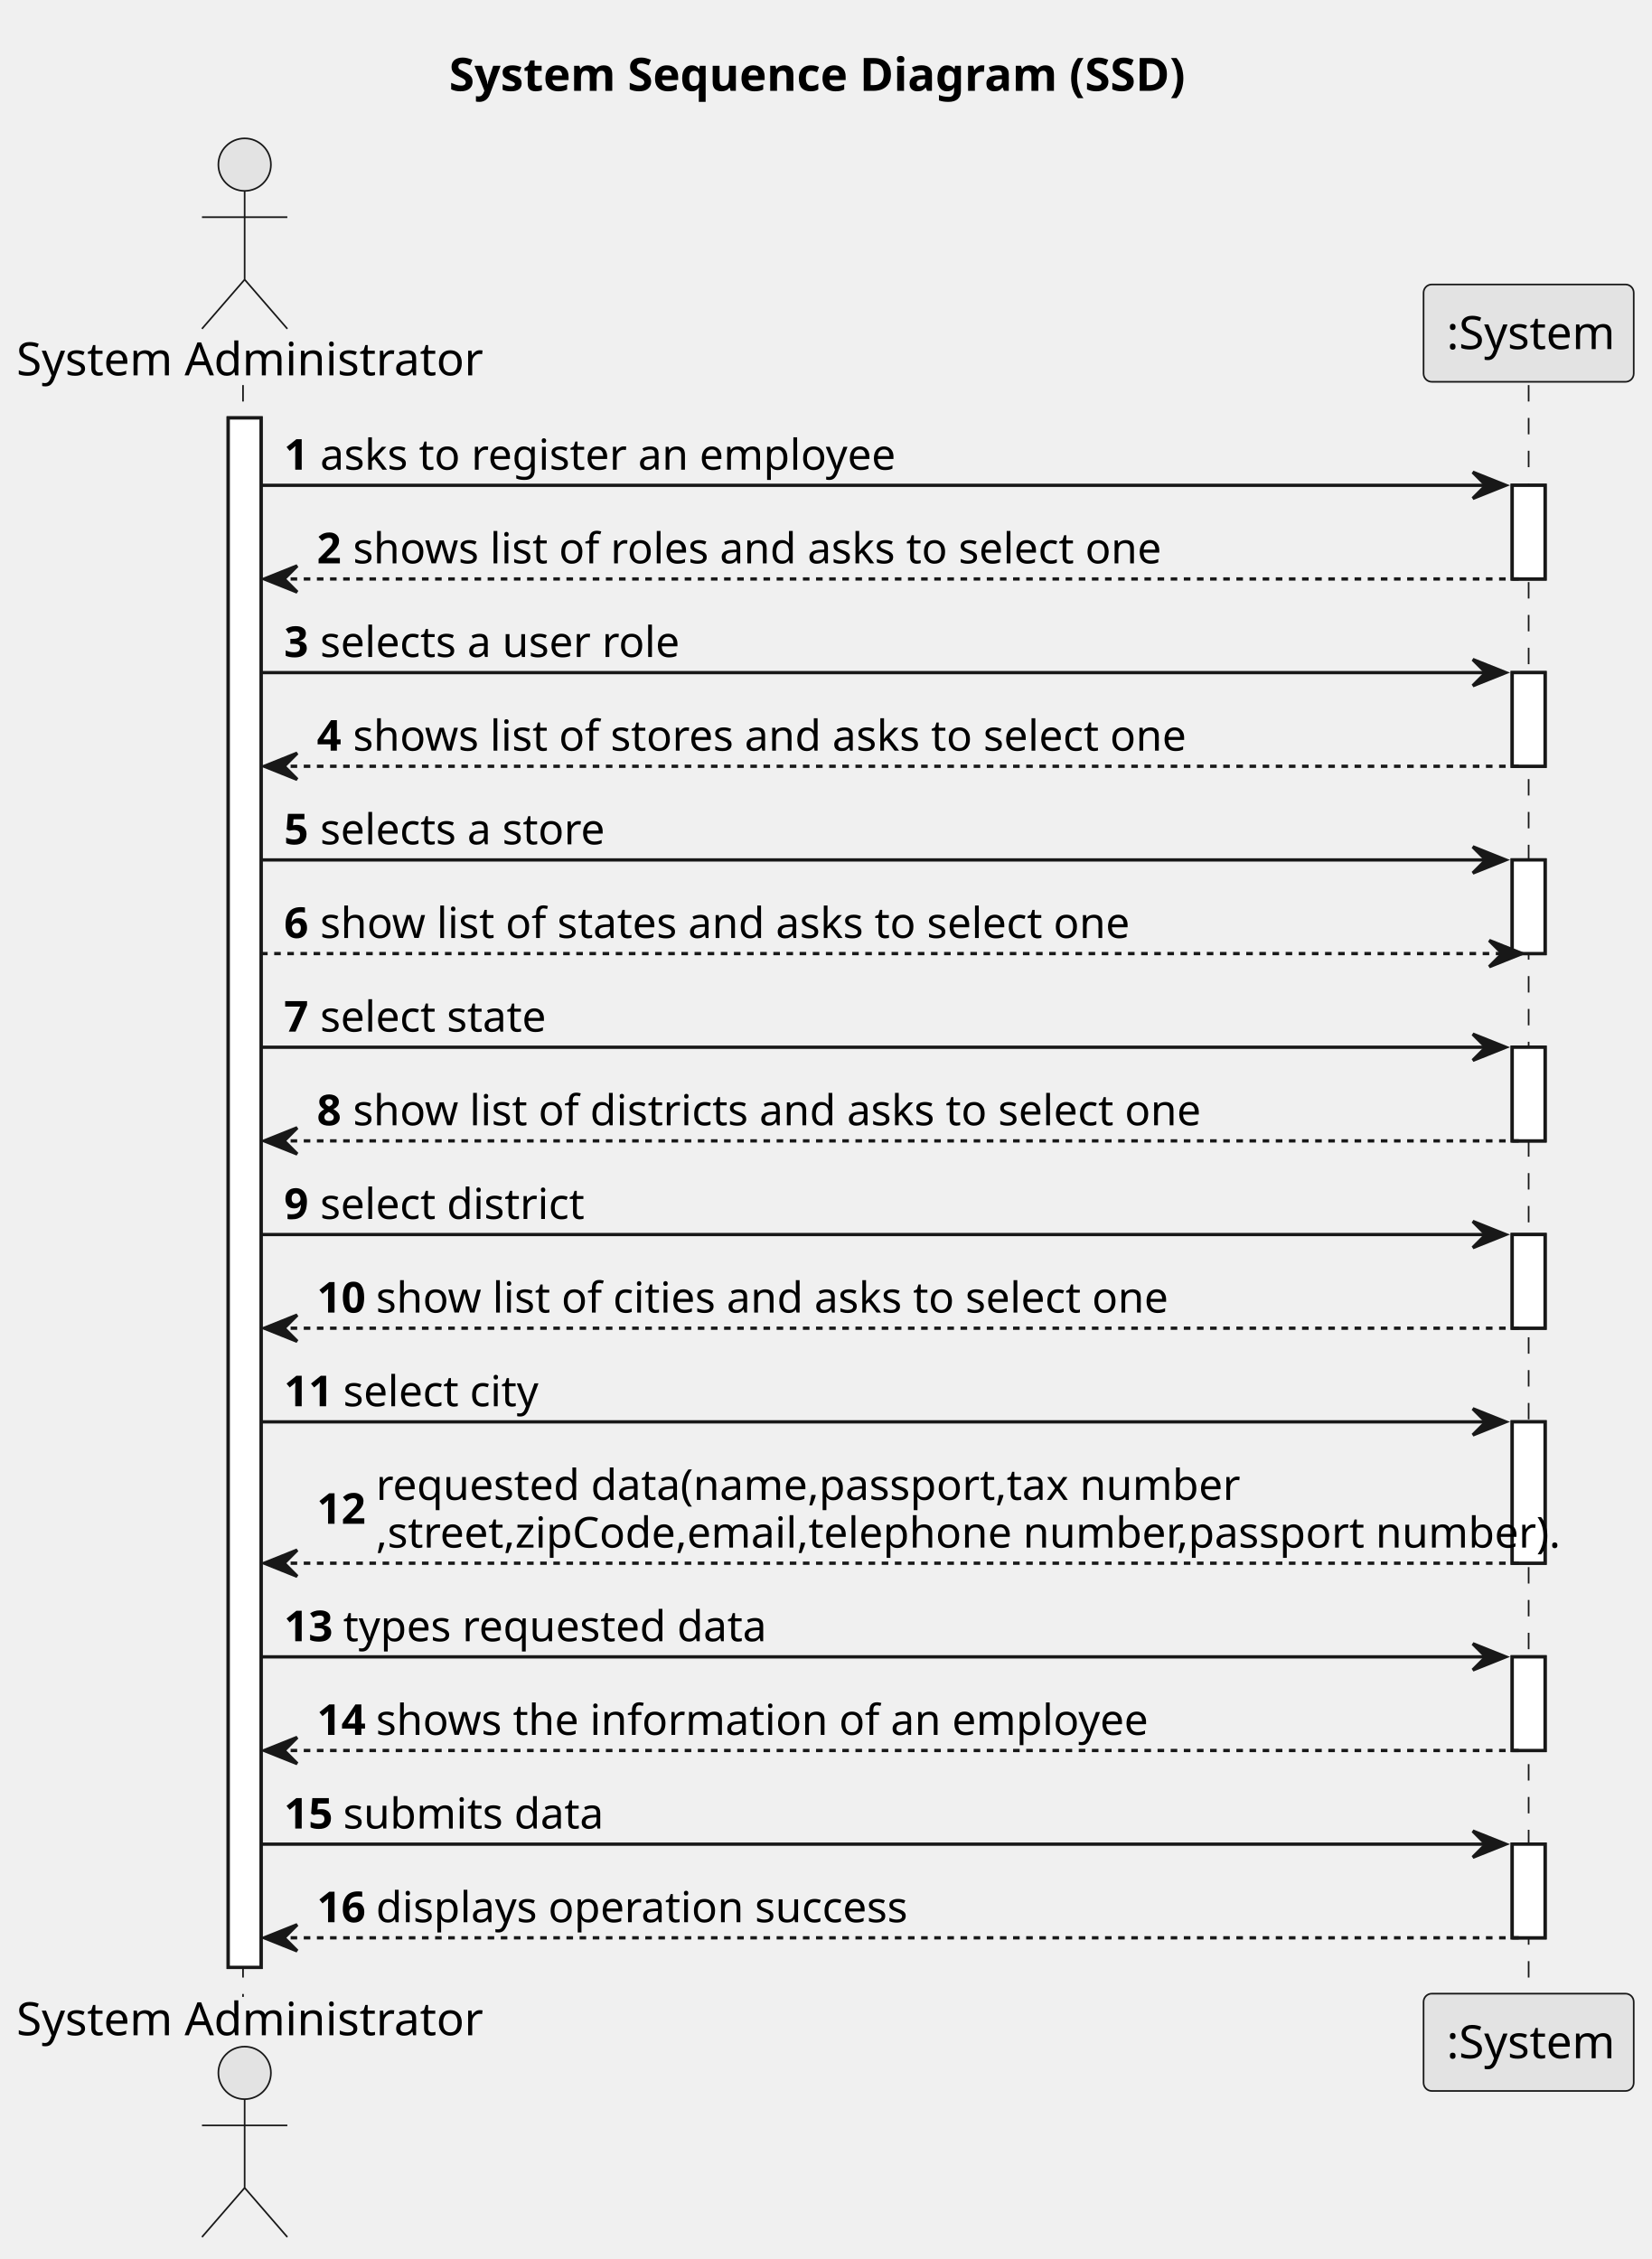
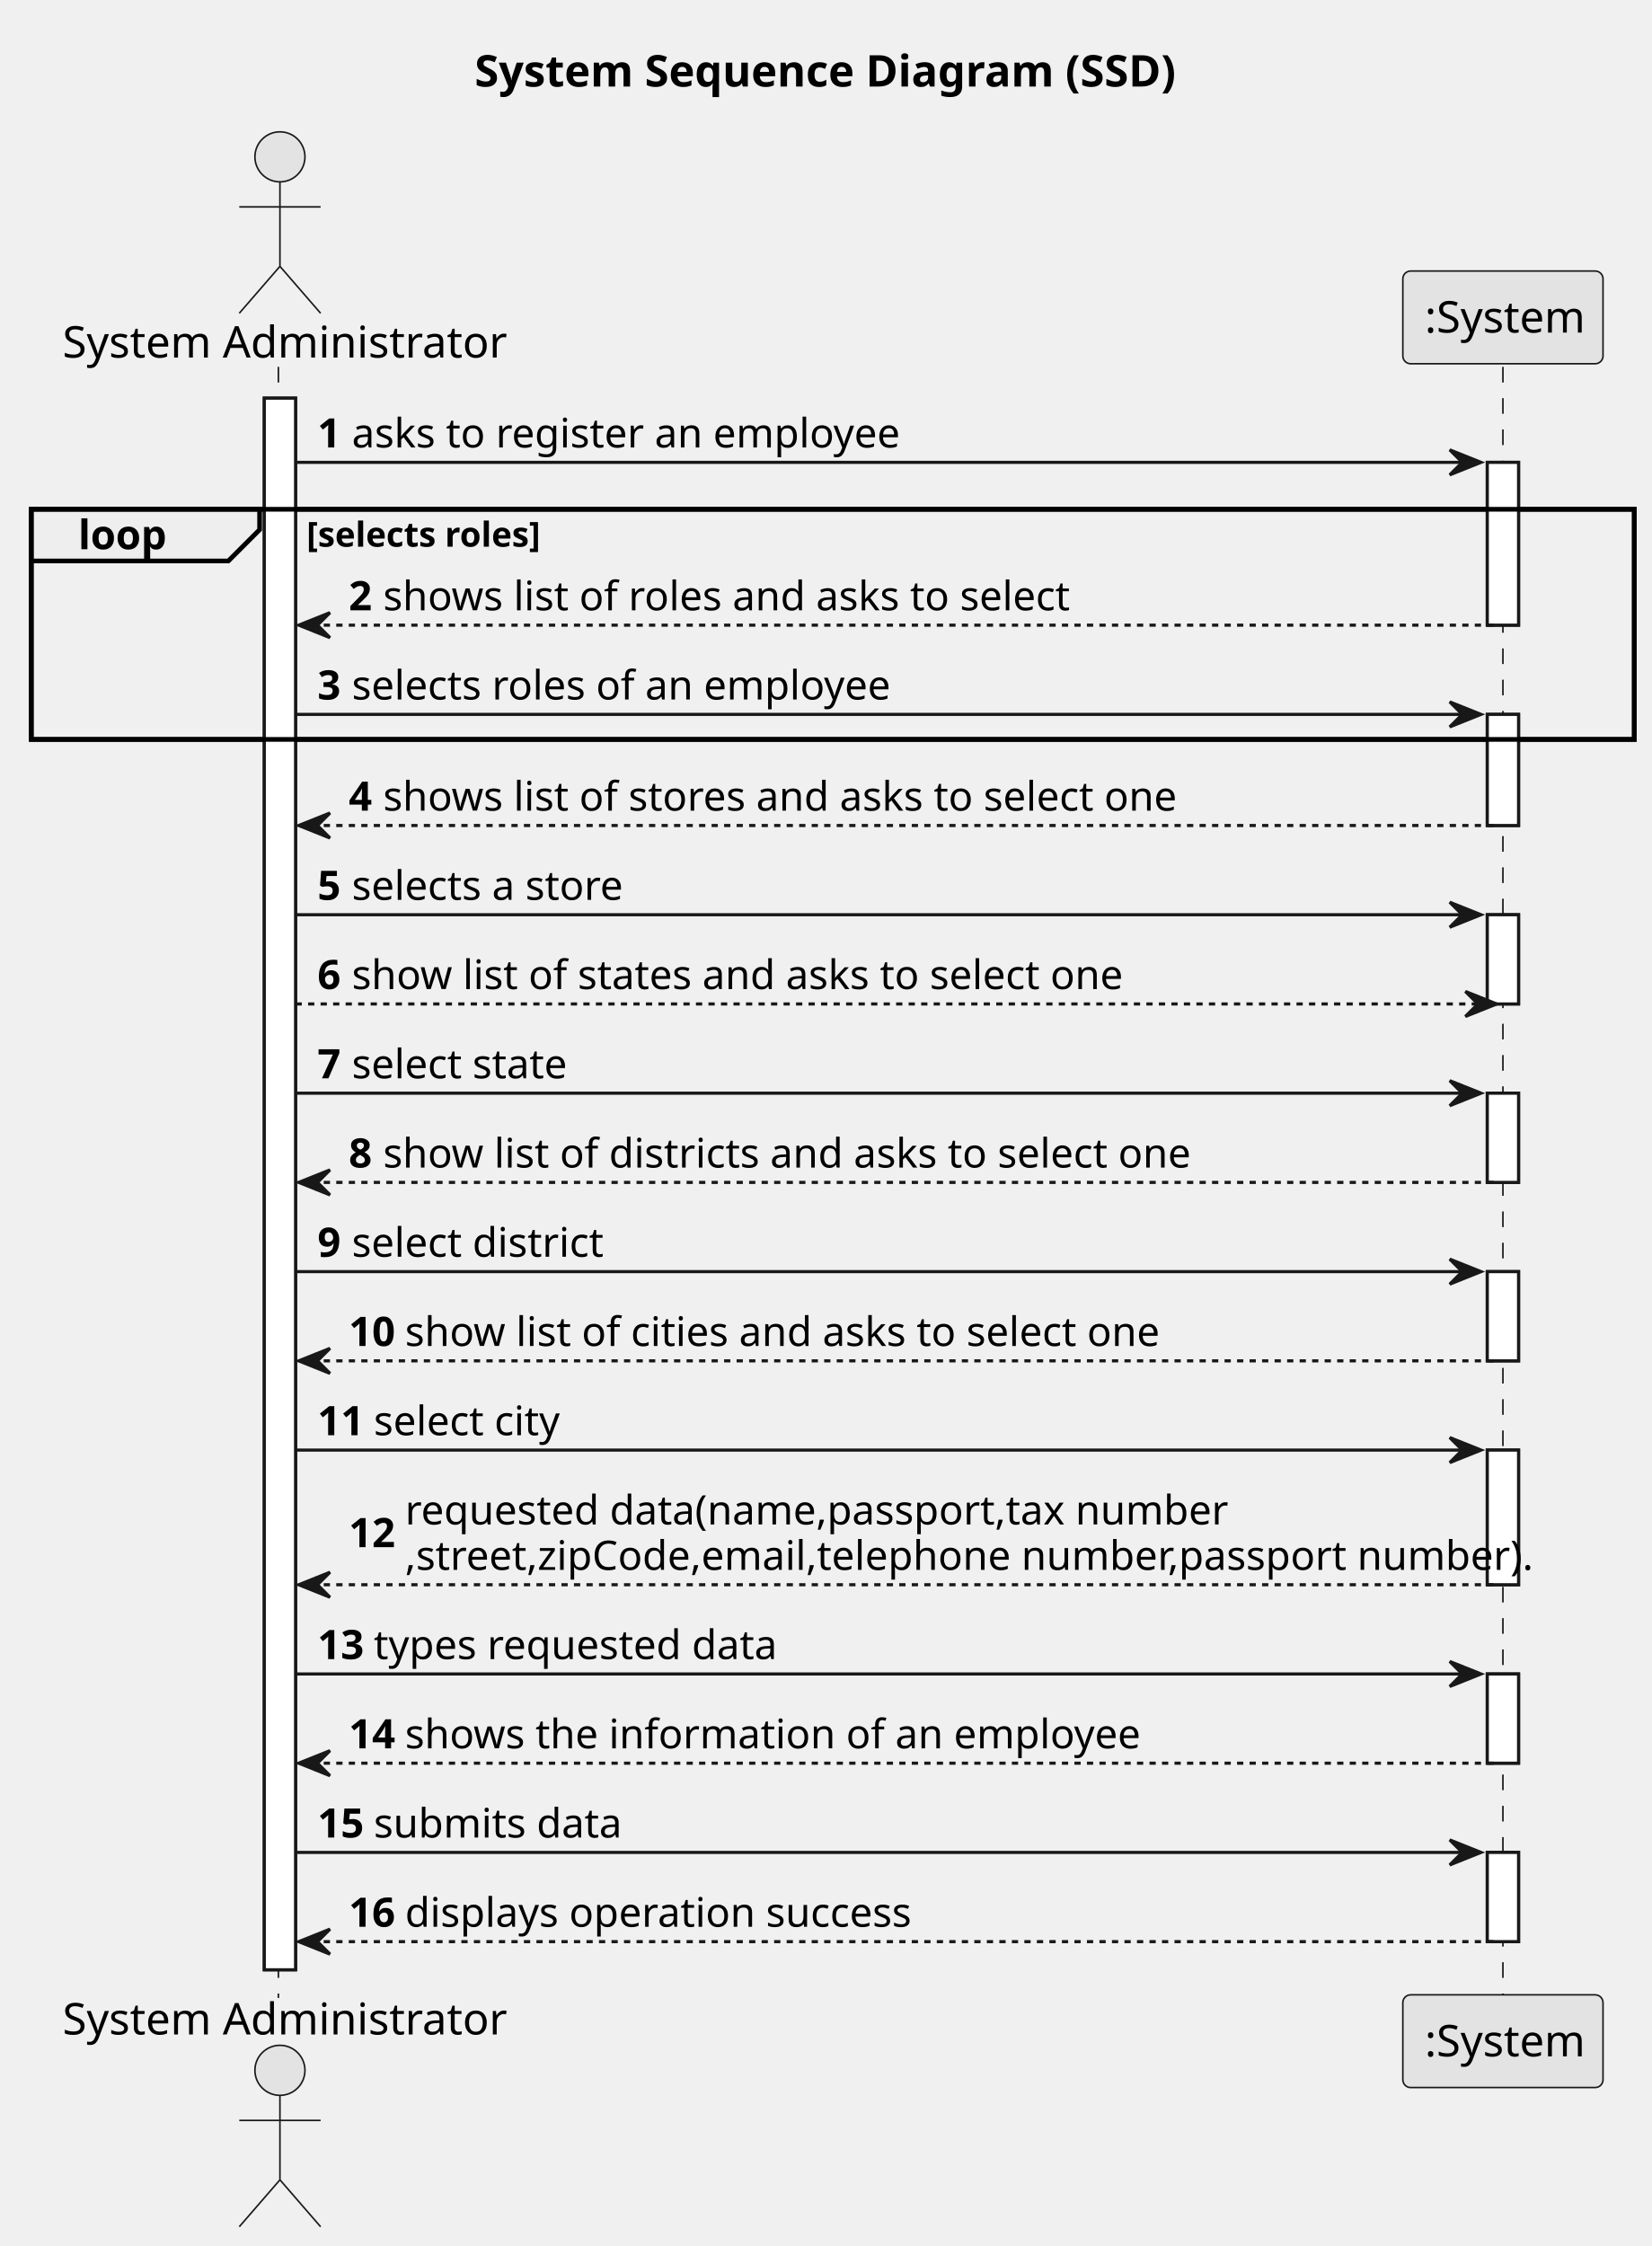
- <svg xmlns="http://www.w3.org/2000/svg" contentStyleType="text/css" height="688px" preserveAspectRatio="none" style="width:503px;height:688px;background:#FFFFFF;" version="1.1" viewBox="0 0 503 688" width="503px" zoomAndPan="magnify">
+ <svg xmlns="http://www.w3.org/2000/svg" contentStyleType="text/css" height="718px" preserveAspectRatio="none" style="width:528px;height:718px;background:#FFFFFF;" version="1.1" viewBox="0 0 528 718" width="528px" zoomAndPan="magnify">
  <defs />
  <g>
-     <text fill="#000000" font-family="sans-serif" font-size="14" font-weight="bold" lengthAdjust="spacing" textLength="228" x="136.75" y="27.674">System Sequence Diagram (SSD)</text>
-     <rect fill="#FFFFFF" height="471.898" style="stroke:#181818;stroke-width:1.0;" width="10" x="69.5" y="127.281" />
-     <rect fill="#FFFFFF" height="28.523" style="stroke:#181818;stroke-width:1.0;" width="10" x="460.5" y="147.805" />
-     <rect fill="#FFFFFF" height="28.523" style="stroke:#181818;stroke-width:1.0;" width="10" x="460.5" y="204.852" />
-     <rect fill="#FFFFFF" height="28.523" style="stroke:#181818;stroke-width:1.0;" width="10" x="460.5" y="261.898" />
-     <rect fill="#FFFFFF" height="28.523" style="stroke:#181818;stroke-width:1.0;" width="10" x="460.5" y="318.945" />
-     <rect fill="#FFFFFF" height="28.523" style="stroke:#181818;stroke-width:1.0;" width="10" x="460.5" y="375.992" />
-     <rect fill="#FFFFFF" height="43.047" style="stroke:#181818;stroke-width:1.0;" width="10" x="460.5" y="433.039" />
-     <rect fill="#FFFFFF" height="28.523" style="stroke:#181818;stroke-width:1.0;" width="10" x="460.5" y="504.609" />
-     <rect fill="#FFFFFF" height="28.523" style="stroke:#181818;stroke-width:1.0;" width="10" x="460.5" y="561.656" />
-     <line style="stroke:#181818;stroke-width:0.5;stroke-dasharray:5.0,5.0;" x1="74" x2="74" y1="117.281" y2="608.18" />
-     <line style="stroke:#181818;stroke-width:0.5;stroke-dasharray:5.0,5.0;" x1="465.5" x2="465.5" y1="117.281" y2="608.18" />
-     <text fill="#000000" font-family="sans-serif" font-size="14" lengthAdjust="spacing" textLength="133" x="5" y="114.314">System Administrator</text>
-     <ellipse cx="74.5" cy="50.141" fill="#E3E3E3" rx="8" ry="8" style="stroke:#181818;stroke-width:0.5;" />
-     <path d="M74.5,58.141 L74.5,85.141 M61.5,66.141 L87.5,66.141 M74.5,85.141 L61.5,100.141 M74.5,85.141 L87.5,100.141 " fill="none" style="stroke:#181818;stroke-width:0.5;" />
-     <text fill="#000000" font-family="sans-serif" font-size="14" lengthAdjust="spacing" textLength="133" x="5" y="619.854">System Administrator</text>
-     <ellipse cx="74.5" cy="631.32" fill="#E3E3E3" rx="8" ry="8" style="stroke:#181818;stroke-width:0.5;" />
-     <path d="M74.5,639.32 L74.5,666.32 M61.5,647.32 L87.5,647.32 M74.5,666.32 L61.5,681.32 M74.5,666.32 L87.5,681.32 " fill="none" style="stroke:#181818;stroke-width:0.5;" />
-     <rect fill="#E3E3E3" height="29.641" rx="2.5" ry="2.5" style="stroke:#181818;stroke-width:0.5;" width="64" x="433.5" y="86.641" />
-     <text fill="#000000" font-family="sans-serif" font-size="14" lengthAdjust="spacing" textLength="50" x="440.5" y="106.314">:System</text>
-     <rect fill="#E3E3E3" height="29.641" rx="2.5" ry="2.5" style="stroke:#181818;stroke-width:0.5;" width="64" x="433.5" y="607.18" />
-     <text fill="#000000" font-family="sans-serif" font-size="14" lengthAdjust="spacing" textLength="50" x="440.5" y="626.854">:System</text>
-     <rect fill="#FFFFFF" height="471.898" style="stroke:#181818;stroke-width:1.0;" width="10" x="69.5" y="127.281" />
-     <rect fill="#FFFFFF" height="28.523" style="stroke:#181818;stroke-width:1.0;" width="10" x="460.5" y="147.805" />
-     <rect fill="#FFFFFF" height="28.523" style="stroke:#181818;stroke-width:1.0;" width="10" x="460.5" y="204.852" />
-     <rect fill="#FFFFFF" height="28.523" style="stroke:#181818;stroke-width:1.0;" width="10" x="460.5" y="261.898" />
-     <rect fill="#FFFFFF" height="28.523" style="stroke:#181818;stroke-width:1.0;" width="10" x="460.5" y="318.945" />
-     <rect fill="#FFFFFF" height="28.523" style="stroke:#181818;stroke-width:1.0;" width="10" x="460.5" y="375.992" />
-     <rect fill="#FFFFFF" height="43.047" style="stroke:#181818;stroke-width:1.0;" width="10" x="460.5" y="433.039" />
-     <rect fill="#FFFFFF" height="28.523" style="stroke:#181818;stroke-width:1.0;" width="10" x="460.5" y="504.609" />
-     <rect fill="#FFFFFF" height="28.523" style="stroke:#181818;stroke-width:1.0;" width="10" x="460.5" y="561.656" />
-     <polygon fill="#181818" points="448.5,143.805,458.5,147.805,448.5,151.805,452.5,147.805" style="stroke:#181818;stroke-width:1.0;" />
-     <line style="stroke:#181818;stroke-width:1.0;" x1="79.5" x2="454.5" y1="147.805" y2="147.805" />
-     <text fill="#000000" font-family="sans-serif" font-size="13" font-weight="bold" lengthAdjust="spacing" textLength="7" x="86.5" y="143.05">1</text>
-     <text fill="#000000" font-family="sans-serif" font-size="13" lengthAdjust="spacing" textLength="168" x="97.5" y="143.05">asks to register an employee</text>
-     <polygon fill="#181818" points="90.5,172.328,80.5,176.328,90.5,180.328,86.5,176.328" style="stroke:#181818;stroke-width:1.0;" />
-     <line style="stroke:#181818;stroke-width:1.0;stroke-dasharray:2.0,2.0;" x1="84.5" x2="464.5" y1="176.328" y2="176.328" />
-     <text fill="#000000" font-family="sans-serif" font-size="13" font-weight="bold" lengthAdjust="spacing" textLength="7" x="96.5" y="171.573">2</text>
-     <text fill="#000000" font-family="sans-serif" font-size="13" lengthAdjust="spacing" textLength="240" x="107.5" y="171.573">shows list of roles and asks to select one</text>
-     <polygon fill="#181818" points="448.5,200.852,458.5,204.852,448.5,208.852,452.5,204.852" style="stroke:#181818;stroke-width:1.0;" />
-     <line style="stroke:#181818;stroke-width:1.0;" x1="79.5" x2="454.5" y1="204.852" y2="204.852" />
-     <text fill="#000000" font-family="sans-serif" font-size="13" font-weight="bold" lengthAdjust="spacing" textLength="7" x="86.5" y="200.097">3</text>
-     <text fill="#000000" font-family="sans-serif" font-size="13" lengthAdjust="spacing" textLength="107" x="97.5" y="200.097">selects a user role</text>
-     <polygon fill="#181818" points="90.5,229.375,80.5,233.375,90.5,237.375,86.5,233.375" style="stroke:#181818;stroke-width:1.0;" />
-     <line style="stroke:#181818;stroke-width:1.0;stroke-dasharray:2.0,2.0;" x1="84.5" x2="464.5" y1="233.375" y2="233.375" />
-     <text fill="#000000" font-family="sans-serif" font-size="13" font-weight="bold" lengthAdjust="spacing" textLength="7" x="96.5" y="228.62">4</text>
-     <text fill="#000000" font-family="sans-serif" font-size="13" lengthAdjust="spacing" textLength="248" x="107.5" y="228.62">shows list of stores and asks to select one</text>
-     <polygon fill="#181818" points="448.5,257.898,458.5,261.898,448.5,265.898,452.5,261.898" style="stroke:#181818;stroke-width:1.0;" />
-     <line style="stroke:#181818;stroke-width:1.0;" x1="79.5" x2="454.5" y1="261.898" y2="261.898" />
-     <text fill="#000000" font-family="sans-serif" font-size="13" font-weight="bold" lengthAdjust="spacing" textLength="7" x="86.5" y="257.144">5</text>
-     <text fill="#000000" font-family="sans-serif" font-size="13" lengthAdjust="spacing" textLength="86" x="97.5" y="257.144">selects a store</text>
-     <polygon fill="#181818" points="453.5,286.422,463.5,290.422,453.5,294.422,457.5,290.422" style="stroke:#181818;stroke-width:1.0;" />
-     <line style="stroke:#181818;stroke-width:1.0;stroke-dasharray:2.0,2.0;" x1="79.5" x2="459.5" y1="290.422" y2="290.422" />
-     <text fill="#000000" font-family="sans-serif" font-size="13" font-weight="bold" lengthAdjust="spacing" textLength="7" x="86.5" y="285.667">6</text>
-     <text fill="#000000" font-family="sans-serif" font-size="13" lengthAdjust="spacing" textLength="241" x="97.5" y="285.667">show list of states and asks to select one</text>
-     <polygon fill="#181818" points="448.5,314.945,458.5,318.945,448.5,322.945,452.5,318.945" style="stroke:#181818;stroke-width:1.0;" />
-     <line style="stroke:#181818;stroke-width:1.0;" x1="79.5" x2="454.5" y1="318.945" y2="318.945" />
-     <text fill="#000000" font-family="sans-serif" font-size="13" font-weight="bold" lengthAdjust="spacing" textLength="7" x="86.5" y="314.19">7</text>
-     <text fill="#000000" font-family="sans-serif" font-size="13" lengthAdjust="spacing" textLength="68" x="97.5" y="314.19">select state</text>
-     <polygon fill="#181818" points="90.5,343.469,80.5,347.469,90.5,351.469,86.5,347.469" style="stroke:#181818;stroke-width:1.0;" />
-     <line style="stroke:#181818;stroke-width:1.0;stroke-dasharray:2.0,2.0;" x1="84.5" x2="464.5" y1="347.469" y2="347.469" />
-     <text fill="#000000" font-family="sans-serif" font-size="13" font-weight="bold" lengthAdjust="spacing" textLength="7" x="96.5" y="342.714">8</text>
-     <text fill="#000000" font-family="sans-serif" font-size="13" lengthAdjust="spacing" textLength="251" x="107.5" y="342.714">show list of districts and asks to select one</text>
-     <polygon fill="#181818" points="448.5,371.992,458.5,375.992,448.5,379.992,452.5,375.992" style="stroke:#181818;stroke-width:1.0;" />
-     <line style="stroke:#181818;stroke-width:1.0;" x1="79.5" x2="454.5" y1="375.992" y2="375.992" />
-     <text fill="#000000" font-family="sans-serif" font-size="13" font-weight="bold" lengthAdjust="spacing" textLength="7" x="86.5" y="371.237">9</text>
-     <text fill="#000000" font-family="sans-serif" font-size="13" lengthAdjust="spacing" textLength="78" x="97.5" y="371.237">select district</text>
-     <polygon fill="#181818" points="90.5,400.516,80.5,404.516,90.5,408.516,86.5,404.516" style="stroke:#181818;stroke-width:1.0;" />
-     <line style="stroke:#181818;stroke-width:1.0;stroke-dasharray:2.0,2.0;" x1="84.5" x2="464.5" y1="404.516" y2="404.516" />
-     <text fill="#000000" font-family="sans-serif" font-size="13" font-weight="bold" lengthAdjust="spacing" textLength="14" x="96.5" y="399.761">10</text>
-     <text fill="#000000" font-family="sans-serif" font-size="13" lengthAdjust="spacing" textLength="236" x="114.5" y="399.761">show list of cities and asks to select one</text>
-     <polygon fill="#181818" points="448.5,429.039,458.5,433.039,448.5,437.039,452.5,433.039" style="stroke:#181818;stroke-width:1.0;" />
-     <line style="stroke:#181818;stroke-width:1.0;" x1="79.5" x2="454.5" y1="433.039" y2="433.039" />
-     <text fill="#000000" font-family="sans-serif" font-size="13" font-weight="bold" lengthAdjust="spacing" textLength="14" x="86.5" y="428.284">11</text>
-     <text fill="#000000" font-family="sans-serif" font-size="13" lengthAdjust="spacing" textLength="60" x="104.5" y="428.284">select city</text>
-     <polygon fill="#181818" points="90.5,472.086,80.5,476.086,90.5,480.086,86.5,476.086" style="stroke:#181818;stroke-width:1.0;" />
-     <line style="stroke:#181818;stroke-width:1.0;stroke-dasharray:2.0,2.0;" x1="84.5" x2="464.5" y1="476.086" y2="476.086" />
-     <text fill="#000000" font-family="sans-serif" font-size="13" font-weight="bold" lengthAdjust="spacing" textLength="14" x="96.5" y="464.069">12</text>
-     <text fill="#000000" font-family="sans-serif" font-size="13" lengthAdjust="spacing" textLength="245" x="114.5" y="456.808">requested data(name,passport,tax number</text>
-     <text fill="#000000" font-family="sans-serif" font-size="13" lengthAdjust="spacing" textLength="339" x="114.5" y="471.331">,street,zipCode,email,telephone number,passport number).</text>
-     <polygon fill="#181818" points="448.5,500.609,458.5,504.609,448.5,508.609,452.5,504.609" style="stroke:#181818;stroke-width:1.0;" />
-     <line style="stroke:#181818;stroke-width:1.0;" x1="79.5" x2="454.5" y1="504.609" y2="504.609" />
-     <text fill="#000000" font-family="sans-serif" font-size="13" font-weight="bold" lengthAdjust="spacing" textLength="14" x="86.5" y="499.854">13</text>
-     <text fill="#000000" font-family="sans-serif" font-size="13" lengthAdjust="spacing" textLength="122" x="104.5" y="499.854">types requested data</text>
-     <polygon fill="#181818" points="90.5,529.133,80.5,533.133,90.5,537.133,86.5,533.133" style="stroke:#181818;stroke-width:1.0;" />
-     <line style="stroke:#181818;stroke-width:1.0;stroke-dasharray:2.0,2.0;" x1="84.5" x2="464.5" y1="533.133" y2="533.133" />
-     <text fill="#000000" font-family="sans-serif" font-size="13" font-weight="bold" lengthAdjust="spacing" textLength="14" x="96.5" y="528.378">14</text>
-     <text fill="#000000" font-family="sans-serif" font-size="13" lengthAdjust="spacing" textLength="218" x="114.5" y="528.378">shows the information of an employee</text>
-     <polygon fill="#181818" points="448.5,557.656,458.5,561.656,448.5,565.656,452.5,561.656" style="stroke:#181818;stroke-width:1.0;" />
-     <line style="stroke:#181818;stroke-width:1.0;" x1="79.5" x2="454.5" y1="561.656" y2="561.656" />
-     <text fill="#000000" font-family="sans-serif" font-size="13" font-weight="bold" lengthAdjust="spacing" textLength="14" x="86.5" y="556.901">15</text>
-     <text fill="#000000" font-family="sans-serif" font-size="13" lengthAdjust="spacing" textLength="75" x="104.5" y="556.901">submits data</text>
-     <polygon fill="#181818" points="90.5,586.18,80.5,590.18,90.5,594.18,86.5,590.18" style="stroke:#181818;stroke-width:1.0;" />
-     <line style="stroke:#181818;stroke-width:1.0;stroke-dasharray:2.0,2.0;" x1="84.5" x2="464.5" y1="590.18" y2="590.18" />
-     <text fill="#000000" font-family="sans-serif" font-size="13" font-weight="bold" lengthAdjust="spacing" textLength="14" x="96.5" y="585.425">16</text>
-     <text fill="#000000" font-family="sans-serif" font-size="13" lengthAdjust="spacing" textLength="158" x="114.5" y="585.425">displays operation success</text>
+     <text fill="#000000" font-family="sans-serif" font-size="14" font-weight="bold" lengthAdjust="spacing" textLength="228" x="151.75" y="27.674">System Sequence Diagram (SSD)</text>
+     <rect fill="#FFFFFF" height="502.422" style="stroke:#181818;stroke-width:1.0;" width="10" x="84.5" y="127.281" />
+     <rect fill="#FFFFFF" height="52.047" style="stroke:#181818;stroke-width:1.0;" width="10" x="475.5" y="147.805" />
+     <rect fill="#FFFFFF" height="35.523" style="stroke:#181818;stroke-width:1.0;" width="10" x="475.5" y="228.375" />
+     <rect fill="#FFFFFF" height="28.523" style="stroke:#181818;stroke-width:1.0;" width="10" x="475.5" y="292.422" />
+     <rect fill="#FFFFFF" height="28.523" style="stroke:#181818;stroke-width:1.0;" width="10" x="475.5" y="349.469" />
+     <rect fill="#FFFFFF" height="28.523" style="stroke:#181818;stroke-width:1.0;" width="10" x="475.5" y="406.516" />
+     <rect fill="#FFFFFF" height="43.047" style="stroke:#181818;stroke-width:1.0;" width="10" x="475.5" y="463.562" />
+     <rect fill="#FFFFFF" height="28.523" style="stroke:#181818;stroke-width:1.0;" width="10" x="475.5" y="535.133" />
+     <rect fill="#FFFFFF" height="28.523" style="stroke:#181818;stroke-width:1.0;" width="10" x="475.5" y="592.18" />
+     <rect fill="none" height="73.57" style="stroke:#000000;stroke-width:1.5;" width="512.5" x="10" y="162.805" />
+     <line style="stroke:#181818;stroke-width:0.5;stroke-dasharray:5.0,5.0;" x1="89" x2="89" y1="117.281" y2="638.703" />
+     <line style="stroke:#181818;stroke-width:0.5;stroke-dasharray:5.0,5.0;" x1="480.5" x2="480.5" y1="117.281" y2="638.703" />
+     <text fill="#000000" font-family="sans-serif" font-size="14" lengthAdjust="spacing" textLength="133" x="20" y="114.314">System Administrator</text>
+     <ellipse cx="89.5" cy="50.141" fill="#E3E3E3" rx="8" ry="8" style="stroke:#181818;stroke-width:0.5;" />
+     <path d="M89.5,58.141 L89.5,85.141 M76.5,66.141 L102.5,66.141 M89.5,85.141 L76.5,100.141 M89.5,85.141 L102.5,100.141 " fill="none" style="stroke:#181818;stroke-width:0.5;" />
+     <text fill="#000000" font-family="sans-serif" font-size="14" lengthAdjust="spacing" textLength="133" x="20" y="650.377">System Administrator</text>
+     <ellipse cx="89.5" cy="661.844" fill="#E3E3E3" rx="8" ry="8" style="stroke:#181818;stroke-width:0.5;" />
+     <path d="M89.5,669.844 L89.5,696.844 M76.5,677.844 L102.5,677.844 M89.5,696.844 L76.5,711.844 M89.5,696.844 L102.5,711.844 " fill="none" style="stroke:#181818;stroke-width:0.5;" />
+     <rect fill="#E3E3E3" height="29.641" rx="2.5" ry="2.5" style="stroke:#181818;stroke-width:0.5;" width="64" x="448.5" y="86.641" />
+     <text fill="#000000" font-family="sans-serif" font-size="14" lengthAdjust="spacing" textLength="50" x="455.5" y="106.314">:System</text>
+     <rect fill="#E3E3E3" height="29.641" rx="2.5" ry="2.5" style="stroke:#181818;stroke-width:0.5;" width="64" x="448.5" y="637.703" />
+     <text fill="#000000" font-family="sans-serif" font-size="14" lengthAdjust="spacing" textLength="50" x="455.5" y="657.377">:System</text>
+     <rect fill="#FFFFFF" height="502.422" style="stroke:#181818;stroke-width:1.0;" width="10" x="84.5" y="127.281" />
+     <rect fill="#FFFFFF" height="52.047" style="stroke:#181818;stroke-width:1.0;" width="10" x="475.5" y="147.805" />
+     <rect fill="#FFFFFF" height="35.523" style="stroke:#181818;stroke-width:1.0;" width="10" x="475.5" y="228.375" />
+     <rect fill="#FFFFFF" height="28.523" style="stroke:#181818;stroke-width:1.0;" width="10" x="475.5" y="292.422" />
+     <rect fill="#FFFFFF" height="28.523" style="stroke:#181818;stroke-width:1.0;" width="10" x="475.5" y="349.469" />
+     <rect fill="#FFFFFF" height="28.523" style="stroke:#181818;stroke-width:1.0;" width="10" x="475.5" y="406.516" />
+     <rect fill="#FFFFFF" height="43.047" style="stroke:#181818;stroke-width:1.0;" width="10" x="475.5" y="463.562" />
+     <rect fill="#FFFFFF" height="28.523" style="stroke:#181818;stroke-width:1.0;" width="10" x="475.5" y="535.133" />
+     <rect fill="#FFFFFF" height="28.523" style="stroke:#181818;stroke-width:1.0;" width="10" x="475.5" y="592.18" />
+     <polygon fill="#181818" points="463.5,143.805,473.5,147.805,463.5,151.805,467.5,147.805" style="stroke:#181818;stroke-width:1.0;" />
+     <line style="stroke:#181818;stroke-width:1.0;" x1="94.5" x2="469.5" y1="147.805" y2="147.805" />
+     <text fill="#000000" font-family="sans-serif" font-size="13" font-weight="bold" lengthAdjust="spacing" textLength="7" x="101.5" y="143.05">1</text>
+     <text fill="#000000" font-family="sans-serif" font-size="13" lengthAdjust="spacing" textLength="168" x="112.5" y="143.05">asks to register an employee</text>
+     <path d="M10,162.805 L83,162.805 L83,169.328 L73,179.328 L10,179.328 L10,162.805 " fill="#EEEEEE" style="stroke:#000000;stroke-width:1.5;" />
+     <rect fill="none" height="73.57" style="stroke:#000000;stroke-width:1.5;" width="512.5" x="10" y="162.805" />
+     <text fill="#000000" font-family="sans-serif" font-size="13" font-weight="bold" lengthAdjust="spacing" textLength="28" x="25" y="175.573">loop</text>
+     <text fill="#000000" font-family="sans-serif" font-size="11" font-weight="bold" lengthAdjust="spacing" textLength="81" x="98" y="174.763">[selects roles]</text>
+     <polygon fill="#181818" points="105.5,195.852,95.5,199.852,105.5,203.852,101.5,199.852" style="stroke:#181818;stroke-width:1.0;" />
+     <line style="stroke:#181818;stroke-width:1.0;stroke-dasharray:2.0,2.0;" x1="99.5" x2="479.5" y1="199.852" y2="199.852" />
+     <text fill="#000000" font-family="sans-serif" font-size="13" font-weight="bold" lengthAdjust="spacing" textLength="7" x="111.5" y="195.097">2</text>
+     <text fill="#000000" font-family="sans-serif" font-size="13" lengthAdjust="spacing" textLength="215" x="122.5" y="195.097">shows list of roles and asks to select</text>
+     <polygon fill="#181818" points="463.5,224.375,473.5,228.375,463.5,232.375,467.5,228.375" style="stroke:#181818;stroke-width:1.0;" />
+     <line style="stroke:#181818;stroke-width:1.0;" x1="94.5" x2="469.5" y1="228.375" y2="228.375" />
+     <text fill="#000000" font-family="sans-serif" font-size="13" font-weight="bold" lengthAdjust="spacing" textLength="7" x="101.5" y="223.62">3</text>
+     <text fill="#000000" font-family="sans-serif" font-size="13" lengthAdjust="spacing" textLength="166" x="112.5" y="223.62">selects roles of an employee</text>
+     <polygon fill="#181818" points="105.5,259.898,95.5,263.898,105.5,267.898,101.5,263.898" style="stroke:#181818;stroke-width:1.0;" />
+     <line style="stroke:#181818;stroke-width:1.0;stroke-dasharray:2.0,2.0;" x1="99.5" x2="479.5" y1="263.898" y2="263.898" />
+     <text fill="#000000" font-family="sans-serif" font-size="13" font-weight="bold" lengthAdjust="spacing" textLength="7" x="111.5" y="259.144">4</text>
+     <text fill="#000000" font-family="sans-serif" font-size="13" lengthAdjust="spacing" textLength="248" x="122.5" y="259.144">shows list of stores and asks to select one</text>
+     <polygon fill="#181818" points="463.5,288.422,473.5,292.422,463.5,296.422,467.5,292.422" style="stroke:#181818;stroke-width:1.0;" />
+     <line style="stroke:#181818;stroke-width:1.0;" x1="94.5" x2="469.5" y1="292.422" y2="292.422" />
+     <text fill="#000000" font-family="sans-serif" font-size="13" font-weight="bold" lengthAdjust="spacing" textLength="7" x="101.5" y="287.667">5</text>
+     <text fill="#000000" font-family="sans-serif" font-size="13" lengthAdjust="spacing" textLength="86" x="112.5" y="287.667">selects a store</text>
+     <polygon fill="#181818" points="468.5,316.945,478.5,320.945,468.5,324.945,472.5,320.945" style="stroke:#181818;stroke-width:1.0;" />
+     <line style="stroke:#181818;stroke-width:1.0;stroke-dasharray:2.0,2.0;" x1="94.5" x2="474.5" y1="320.945" y2="320.945" />
+     <text fill="#000000" font-family="sans-serif" font-size="13" font-weight="bold" lengthAdjust="spacing" textLength="7" x="101.5" y="316.19">6</text>
+     <text fill="#000000" font-family="sans-serif" font-size="13" lengthAdjust="spacing" textLength="241" x="112.5" y="316.19">show list of states and asks to select one</text>
+     <polygon fill="#181818" points="463.5,345.469,473.5,349.469,463.5,353.469,467.5,349.469" style="stroke:#181818;stroke-width:1.0;" />
+     <line style="stroke:#181818;stroke-width:1.0;" x1="94.5" x2="469.5" y1="349.469" y2="349.469" />
+     <text fill="#000000" font-family="sans-serif" font-size="13" font-weight="bold" lengthAdjust="spacing" textLength="7" x="101.5" y="344.714">7</text>
+     <text fill="#000000" font-family="sans-serif" font-size="13" lengthAdjust="spacing" textLength="68" x="112.5" y="344.714">select state</text>
+     <polygon fill="#181818" points="105.5,373.992,95.5,377.992,105.5,381.992,101.5,377.992" style="stroke:#181818;stroke-width:1.0;" />
+     <line style="stroke:#181818;stroke-width:1.0;stroke-dasharray:2.0,2.0;" x1="99.5" x2="479.5" y1="377.992" y2="377.992" />
+     <text fill="#000000" font-family="sans-serif" font-size="13" font-weight="bold" lengthAdjust="spacing" textLength="7" x="111.5" y="373.237">8</text>
+     <text fill="#000000" font-family="sans-serif" font-size="13" lengthAdjust="spacing" textLength="251" x="122.5" y="373.237">show list of districts and asks to select one</text>
+     <polygon fill="#181818" points="463.5,402.516,473.5,406.516,463.5,410.516,467.5,406.516" style="stroke:#181818;stroke-width:1.0;" />
+     <line style="stroke:#181818;stroke-width:1.0;" x1="94.5" x2="469.5" y1="406.516" y2="406.516" />
+     <text fill="#000000" font-family="sans-serif" font-size="13" font-weight="bold" lengthAdjust="spacing" textLength="7" x="101.5" y="401.761">9</text>
+     <text fill="#000000" font-family="sans-serif" font-size="13" lengthAdjust="spacing" textLength="78" x="112.5" y="401.761">select district</text>
+     <polygon fill="#181818" points="105.5,431.039,95.5,435.039,105.5,439.039,101.5,435.039" style="stroke:#181818;stroke-width:1.0;" />
+     <line style="stroke:#181818;stroke-width:1.0;stroke-dasharray:2.0,2.0;" x1="99.5" x2="479.5" y1="435.039" y2="435.039" />
+     <text fill="#000000" font-family="sans-serif" font-size="13" font-weight="bold" lengthAdjust="spacing" textLength="14" x="111.5" y="430.284">10</text>
+     <text fill="#000000" font-family="sans-serif" font-size="13" lengthAdjust="spacing" textLength="236" x="129.5" y="430.284">show list of cities and asks to select one</text>
+     <polygon fill="#181818" points="463.5,459.562,473.5,463.562,463.5,467.562,467.5,463.562" style="stroke:#181818;stroke-width:1.0;" />
+     <line style="stroke:#181818;stroke-width:1.0;" x1="94.5" x2="469.5" y1="463.562" y2="463.562" />
+     <text fill="#000000" font-family="sans-serif" font-size="13" font-weight="bold" lengthAdjust="spacing" textLength="14" x="101.5" y="458.808">11</text>
+     <text fill="#000000" font-family="sans-serif" font-size="13" lengthAdjust="spacing" textLength="60" x="119.5" y="458.808">select city</text>
+     <polygon fill="#181818" points="105.5,502.609,95.5,506.609,105.5,510.609,101.5,506.609" style="stroke:#181818;stroke-width:1.0;" />
+     <line style="stroke:#181818;stroke-width:1.0;stroke-dasharray:2.0,2.0;" x1="99.5" x2="479.5" y1="506.609" y2="506.609" />
+     <text fill="#000000" font-family="sans-serif" font-size="13" font-weight="bold" lengthAdjust="spacing" textLength="14" x="111.5" y="494.593">12</text>
+     <text fill="#000000" font-family="sans-serif" font-size="13" lengthAdjust="spacing" textLength="245" x="129.5" y="487.331">requested data(name,passport,tax number</text>
+     <text fill="#000000" font-family="sans-serif" font-size="13" lengthAdjust="spacing" textLength="339" x="129.5" y="501.854">,street,zipCode,email,telephone number,passport number).</text>
+     <polygon fill="#181818" points="463.5,531.133,473.5,535.133,463.5,539.133,467.5,535.133" style="stroke:#181818;stroke-width:1.0;" />
+     <line style="stroke:#181818;stroke-width:1.0;" x1="94.5" x2="469.5" y1="535.133" y2="535.133" />
+     <text fill="#000000" font-family="sans-serif" font-size="13" font-weight="bold" lengthAdjust="spacing" textLength="14" x="101.5" y="530.378">13</text>
+     <text fill="#000000" font-family="sans-serif" font-size="13" lengthAdjust="spacing" textLength="122" x="119.5" y="530.378">types requested data</text>
+     <polygon fill="#181818" points="105.5,559.656,95.5,563.656,105.5,567.656,101.5,563.656" style="stroke:#181818;stroke-width:1.0;" />
+     <line style="stroke:#181818;stroke-width:1.0;stroke-dasharray:2.0,2.0;" x1="99.5" x2="479.5" y1="563.656" y2="563.656" />
+     <text fill="#000000" font-family="sans-serif" font-size="13" font-weight="bold" lengthAdjust="spacing" textLength="14" x="111.5" y="558.901">14</text>
+     <text fill="#000000" font-family="sans-serif" font-size="13" lengthAdjust="spacing" textLength="218" x="129.5" y="558.901">shows the information of an employee</text>
+     <polygon fill="#181818" points="463.5,588.18,473.5,592.18,463.5,596.18,467.5,592.18" style="stroke:#181818;stroke-width:1.0;" />
+     <line style="stroke:#181818;stroke-width:1.0;" x1="94.5" x2="469.5" y1="592.18" y2="592.18" />
+     <text fill="#000000" font-family="sans-serif" font-size="13" font-weight="bold" lengthAdjust="spacing" textLength="14" x="101.5" y="587.425">15</text>
+     <text fill="#000000" font-family="sans-serif" font-size="13" lengthAdjust="spacing" textLength="75" x="119.5" y="587.425">submits data</text>
+     <polygon fill="#181818" points="105.5,616.703,95.5,620.703,105.5,624.703,101.5,620.703" style="stroke:#181818;stroke-width:1.0;" />
+     <line style="stroke:#181818;stroke-width:1.0;stroke-dasharray:2.0,2.0;" x1="99.5" x2="479.5" y1="620.703" y2="620.703" />
+     <text fill="#000000" font-family="sans-serif" font-size="13" font-weight="bold" lengthAdjust="spacing" textLength="14" x="111.5" y="615.948">16</text>
+     <text fill="#000000" font-family="sans-serif" font-size="13" lengthAdjust="spacing" textLength="158" x="129.5" y="615.948">displays operation success</text>
  </g>
</svg>
